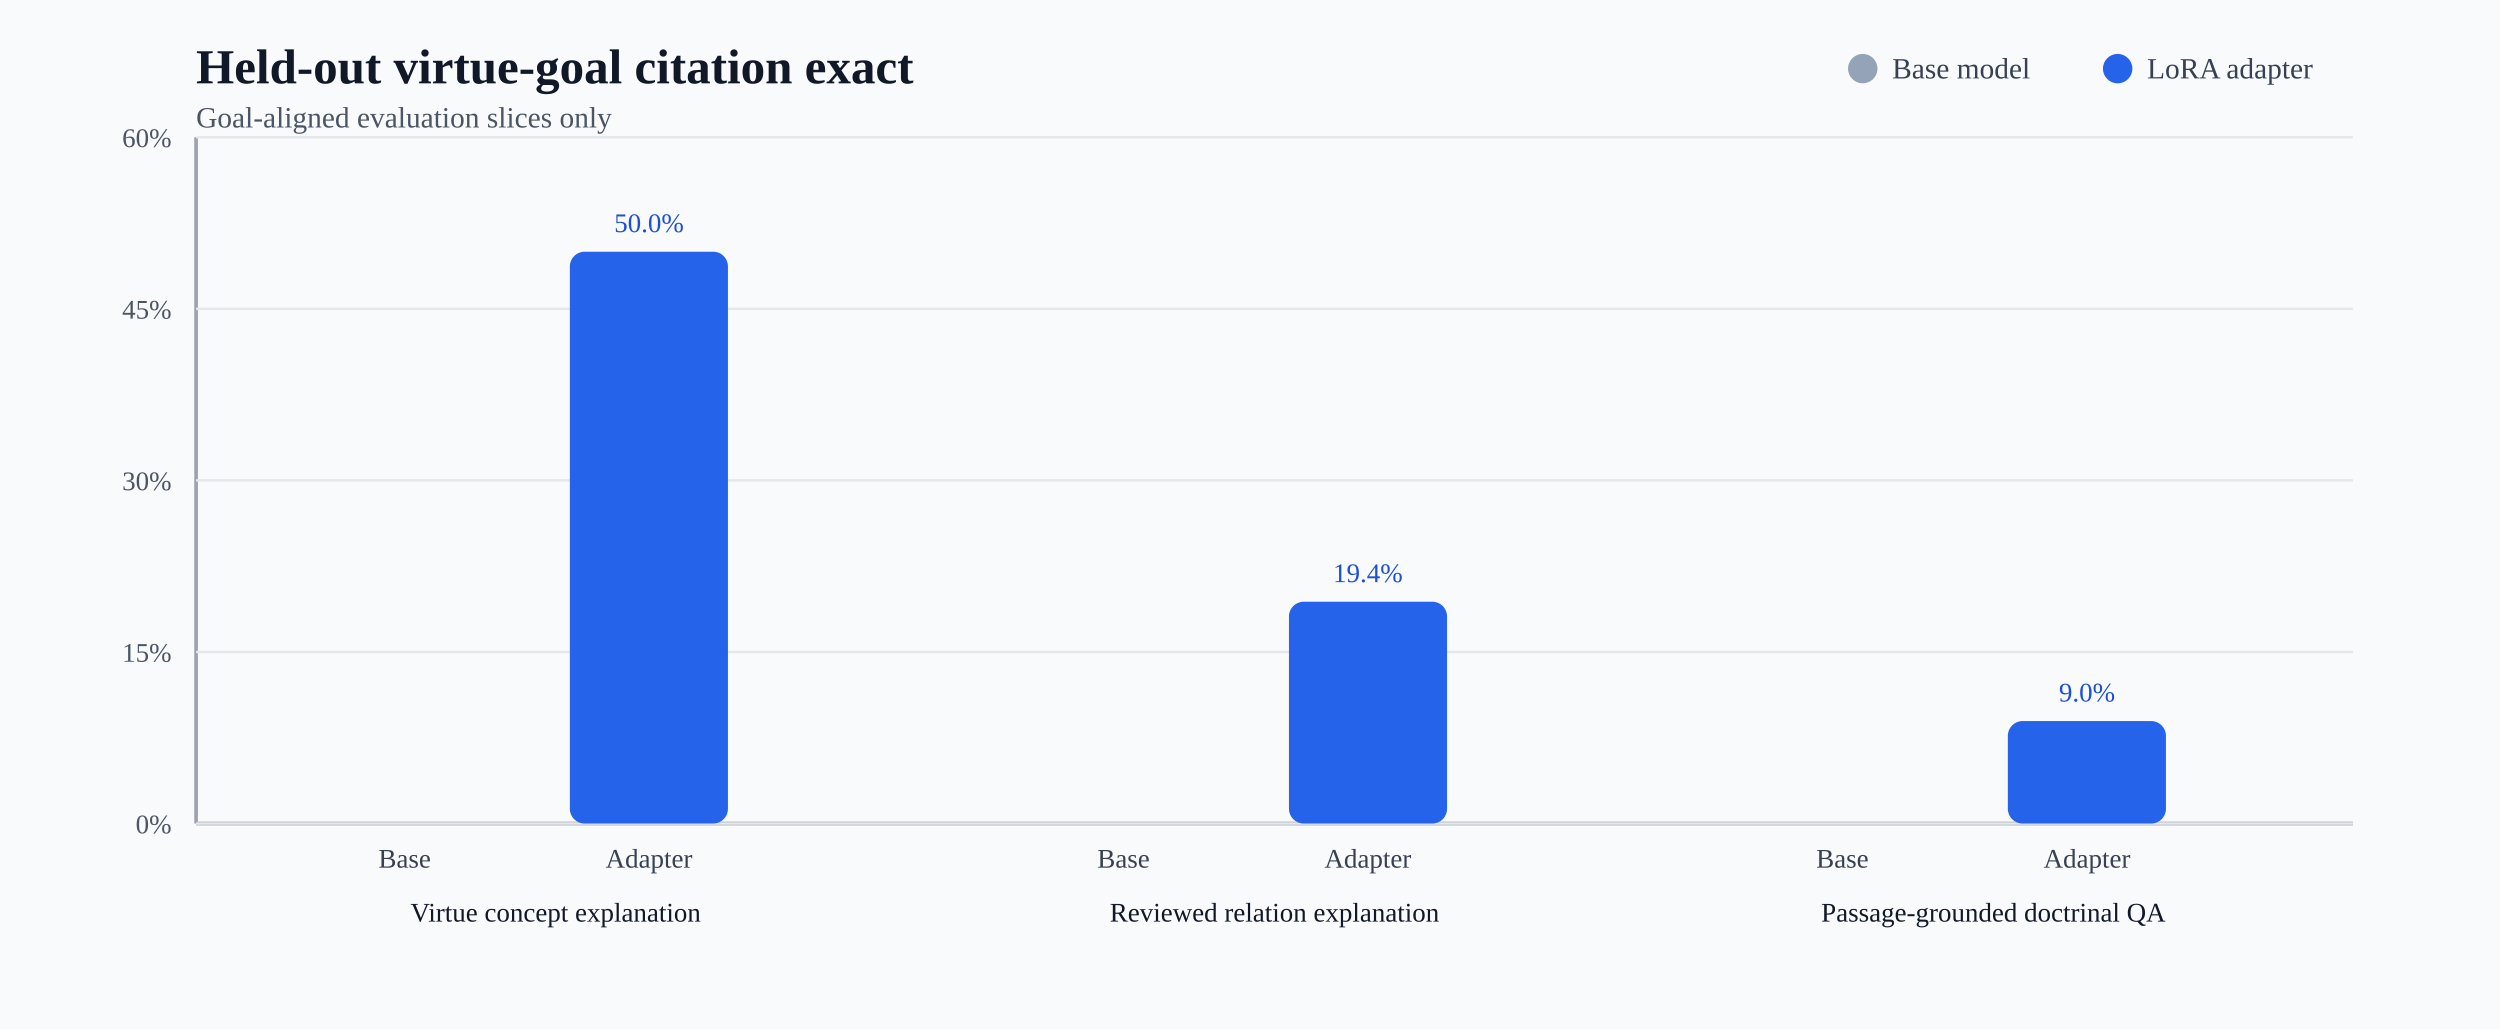
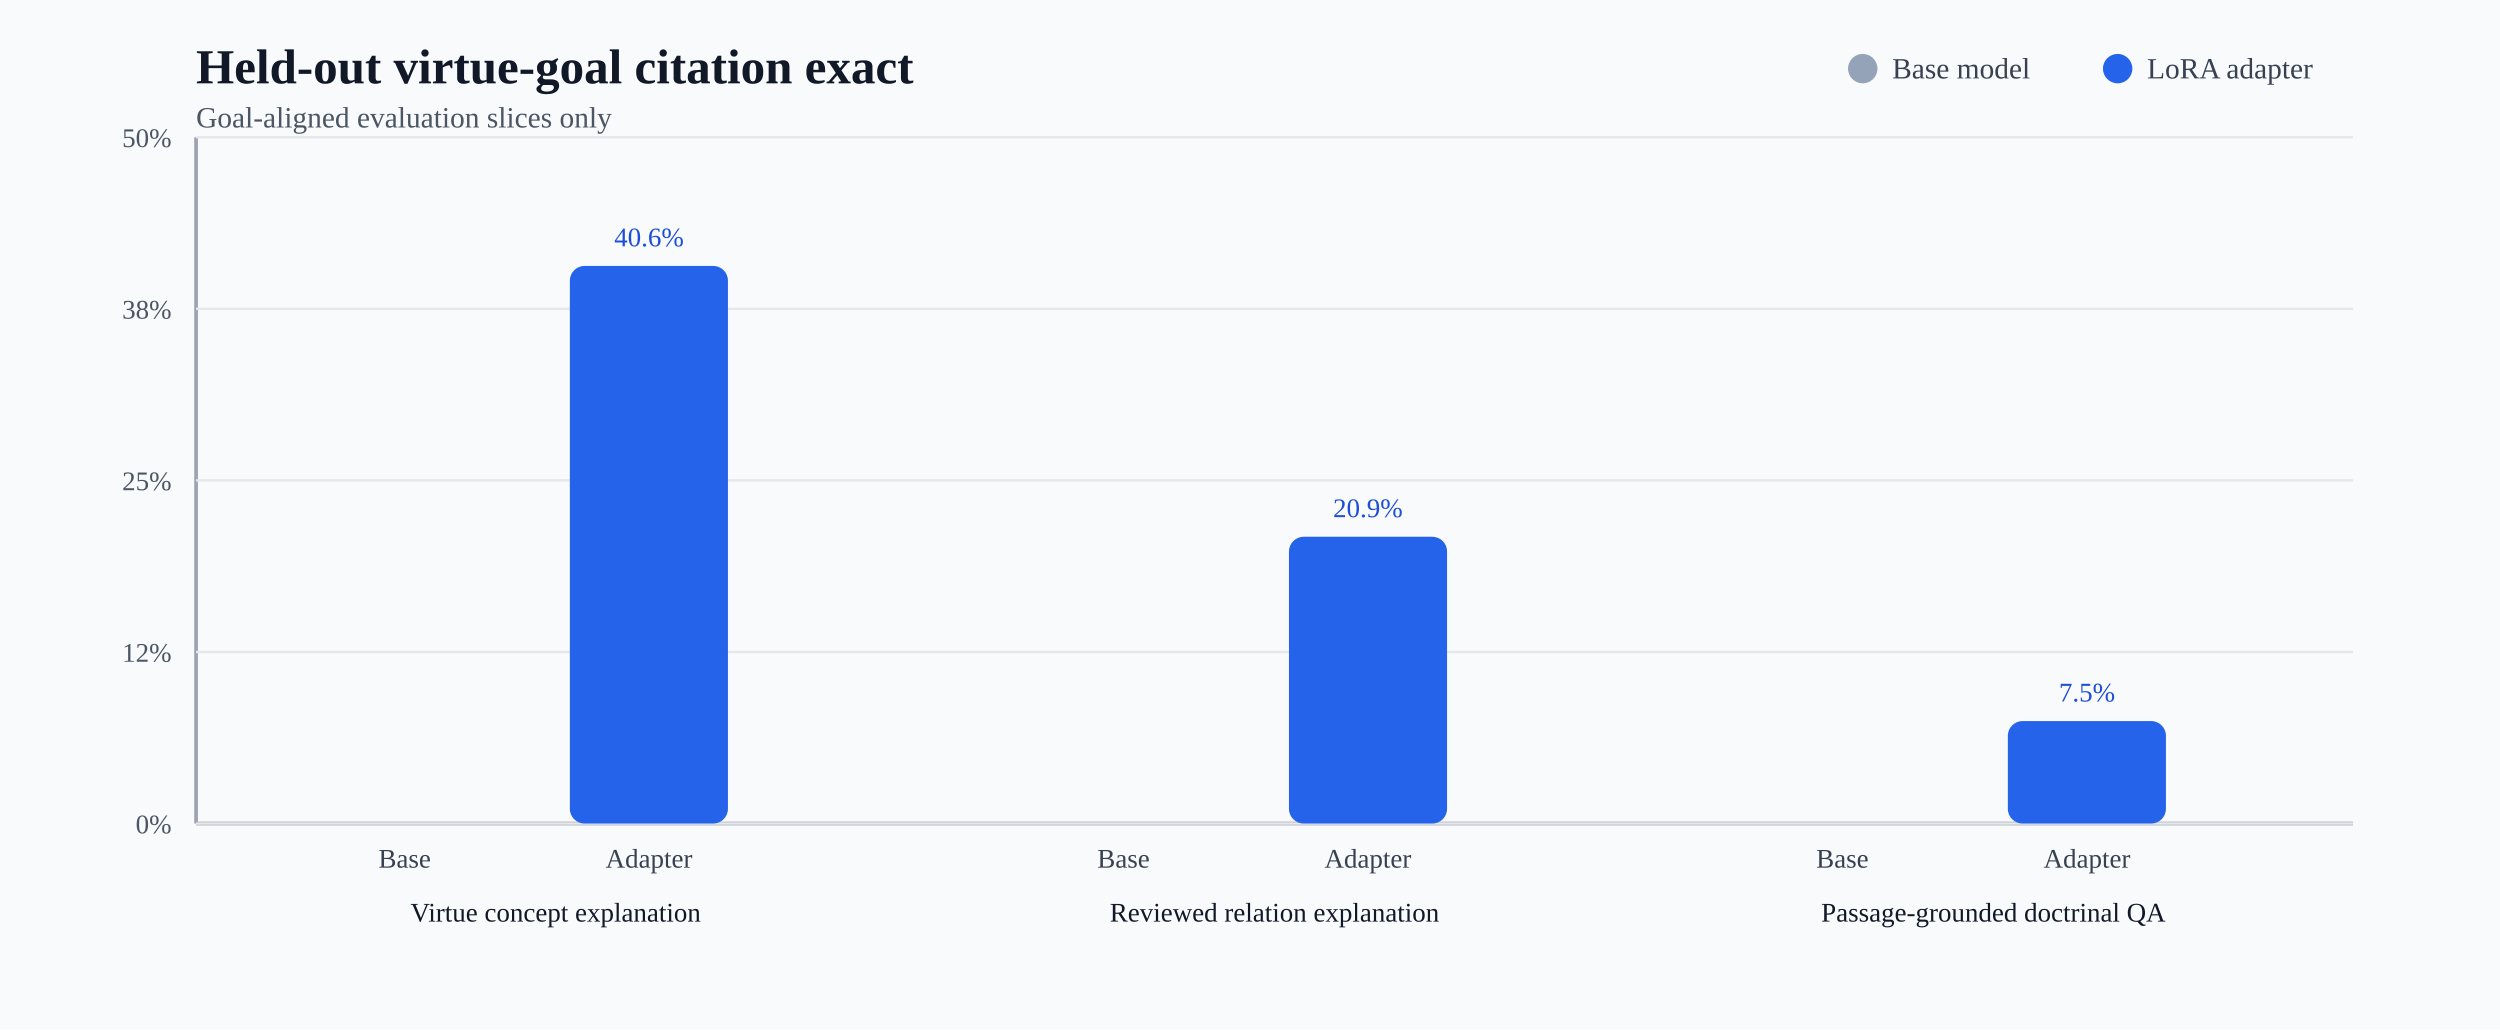
<svg xmlns="http://www.w3.org/2000/svg" width="1020" height="420" viewBox="0 0 1020 420" role="img" aria-label="Base versus adapter citation exact comparison">
  <rect x="0" y="0" width="1020" height="420" fill="#f8fafc" />
  <text x="80" y="34" font-size="20" font-weight="700" fill="#111827">Held-out virtue-goal citation exact</text>
  <text x="80" y="52" font-size="12" fill="#4b5563">Goal-aligned evaluation slices only</text>
  <line x1="80.0" y1="56.0" x2="80.0" y2="336.0" stroke="#9ca3af" stroke-width="1.5" />
  <line x1="80.0" y1="336.0" x2="960.0" y2="336.0" stroke="#9ca3af" stroke-width="1.5" />
  <line x1="80.0" y1="336.0" x2="960.0" y2="336.0" stroke="#e5e7eb" stroke-width="1" />
  <text x="70.0" y="340.0" font-size="11" text-anchor="end" fill="#4b5563">0%</text>
  <line x1="80.0" y1="266.0" x2="960.0" y2="266.0" stroke="#e5e7eb" stroke-width="1" />
-   <text x="70.0" y="270.0" font-size="11" text-anchor="end" fill="#4b5563">15%</text>
+   <text x="70.0" y="270.0" font-size="11" text-anchor="end" fill="#4b5563">12%</text>
  <line x1="80.0" y1="196.0" x2="960.0" y2="196.0" stroke="#e5e7eb" stroke-width="1" />
-   <text x="70.0" y="200.0" font-size="11" text-anchor="end" fill="#4b5563">30%</text>
+   <text x="70.0" y="200.0" font-size="11" text-anchor="end" fill="#4b5563">25%</text>
  <line x1="80.0" y1="126.0" x2="960.0" y2="126.0" stroke="#e5e7eb" stroke-width="1" />
-   <text x="70.0" y="130.0" font-size="11" text-anchor="end" fill="#4b5563">45%</text>
+   <text x="70.0" y="130.0" font-size="11" text-anchor="end" fill="#4b5563">38%</text>
  <line x1="80.0" y1="56.0" x2="960.0" y2="56.0" stroke="#e5e7eb" stroke-width="1" />
-   <text x="70.0" y="60.0" font-size="11" text-anchor="end" fill="#4b5563">60%</text>
+   <text x="70.0" y="60.0" font-size="11" text-anchor="end" fill="#4b5563">50%</text>
  <rect x="132.8" y="336.0" width="64.5" height="0.0" fill="#94a3b8" rx="6" />
-   <rect x="232.5" y="102.7" width="64.5" height="233.3" fill="#2563eb" rx="6" />
+   <rect x="232.5" y="108.5" width="64.5" height="227.5" fill="#2563eb" rx="6" />
  <text x="165.1" y="354.0" font-size="11" text-anchor="middle" fill="#374151">Base</text>
  <text x="264.8" y="354.0" font-size="11" text-anchor="middle" fill="#374151">Adapter</text>
  <text x="226.7" y="376.0" font-size="11" text-anchor="middle" fill="#111827">Virtue concept explanation</text>
-   <text x="264.8" y="94.7" font-size="11" text-anchor="middle" fill="#1d4ed8">50.0%</text>
+   <text x="264.8" y="100.5" font-size="11" text-anchor="middle" fill="#1d4ed8">40.6%</text>
  <rect x="426.1" y="336.0" width="64.5" height="0.0" fill="#94a3b8" rx="6" />
-   <rect x="525.9" y="245.5" width="64.5" height="90.5" fill="#2563eb" rx="6" />
+   <rect x="525.9" y="219.0" width="64.5" height="117.0" fill="#2563eb" rx="6" />
  <text x="458.4" y="354.0" font-size="11" text-anchor="middle" fill="#374151">Base</text>
  <text x="558.1" y="354.0" font-size="11" text-anchor="middle" fill="#374151">Adapter</text>
  <text x="520.0" y="376.0" font-size="11" text-anchor="middle" fill="#111827">Reviewed relation explanation</text>
-   <text x="558.1" y="237.5" font-size="11" text-anchor="middle" fill="#1d4ed8">19.4%</text>
+   <text x="558.1" y="211.0" font-size="11" text-anchor="middle" fill="#1d4ed8">20.9%</text>
  <rect x="719.5" y="336.0" width="64.5" height="0.0" fill="#94a3b8" rx="6" />
  <rect x="819.2" y="294.2" width="64.5" height="41.8" fill="#2563eb" rx="6" />
  <text x="751.7" y="354.0" font-size="11" text-anchor="middle" fill="#374151">Base</text>
  <text x="851.5" y="354.0" font-size="11" text-anchor="middle" fill="#374151">Adapter</text>
  <text x="813.3" y="376.0" font-size="11" text-anchor="middle" fill="#111827">Passage-grounded doctrinal QA</text>
-   <text x="851.5" y="286.2" font-size="11" text-anchor="middle" fill="#1d4ed8">9.0%</text>
+   <text x="851.5" y="286.2" font-size="11" text-anchor="middle" fill="#1d4ed8">7.5%</text>
  <circle cx="760" cy="28" r="6" fill="#94a3b8" />
  <text x="772" y="32" font-size="12" fill="#374151">Base model</text>
  <circle cx="864" cy="28" r="6" fill="#2563eb" />
  <text x="876" y="32" font-size="12" fill="#374151">LoRA adapter</text>
</svg>
